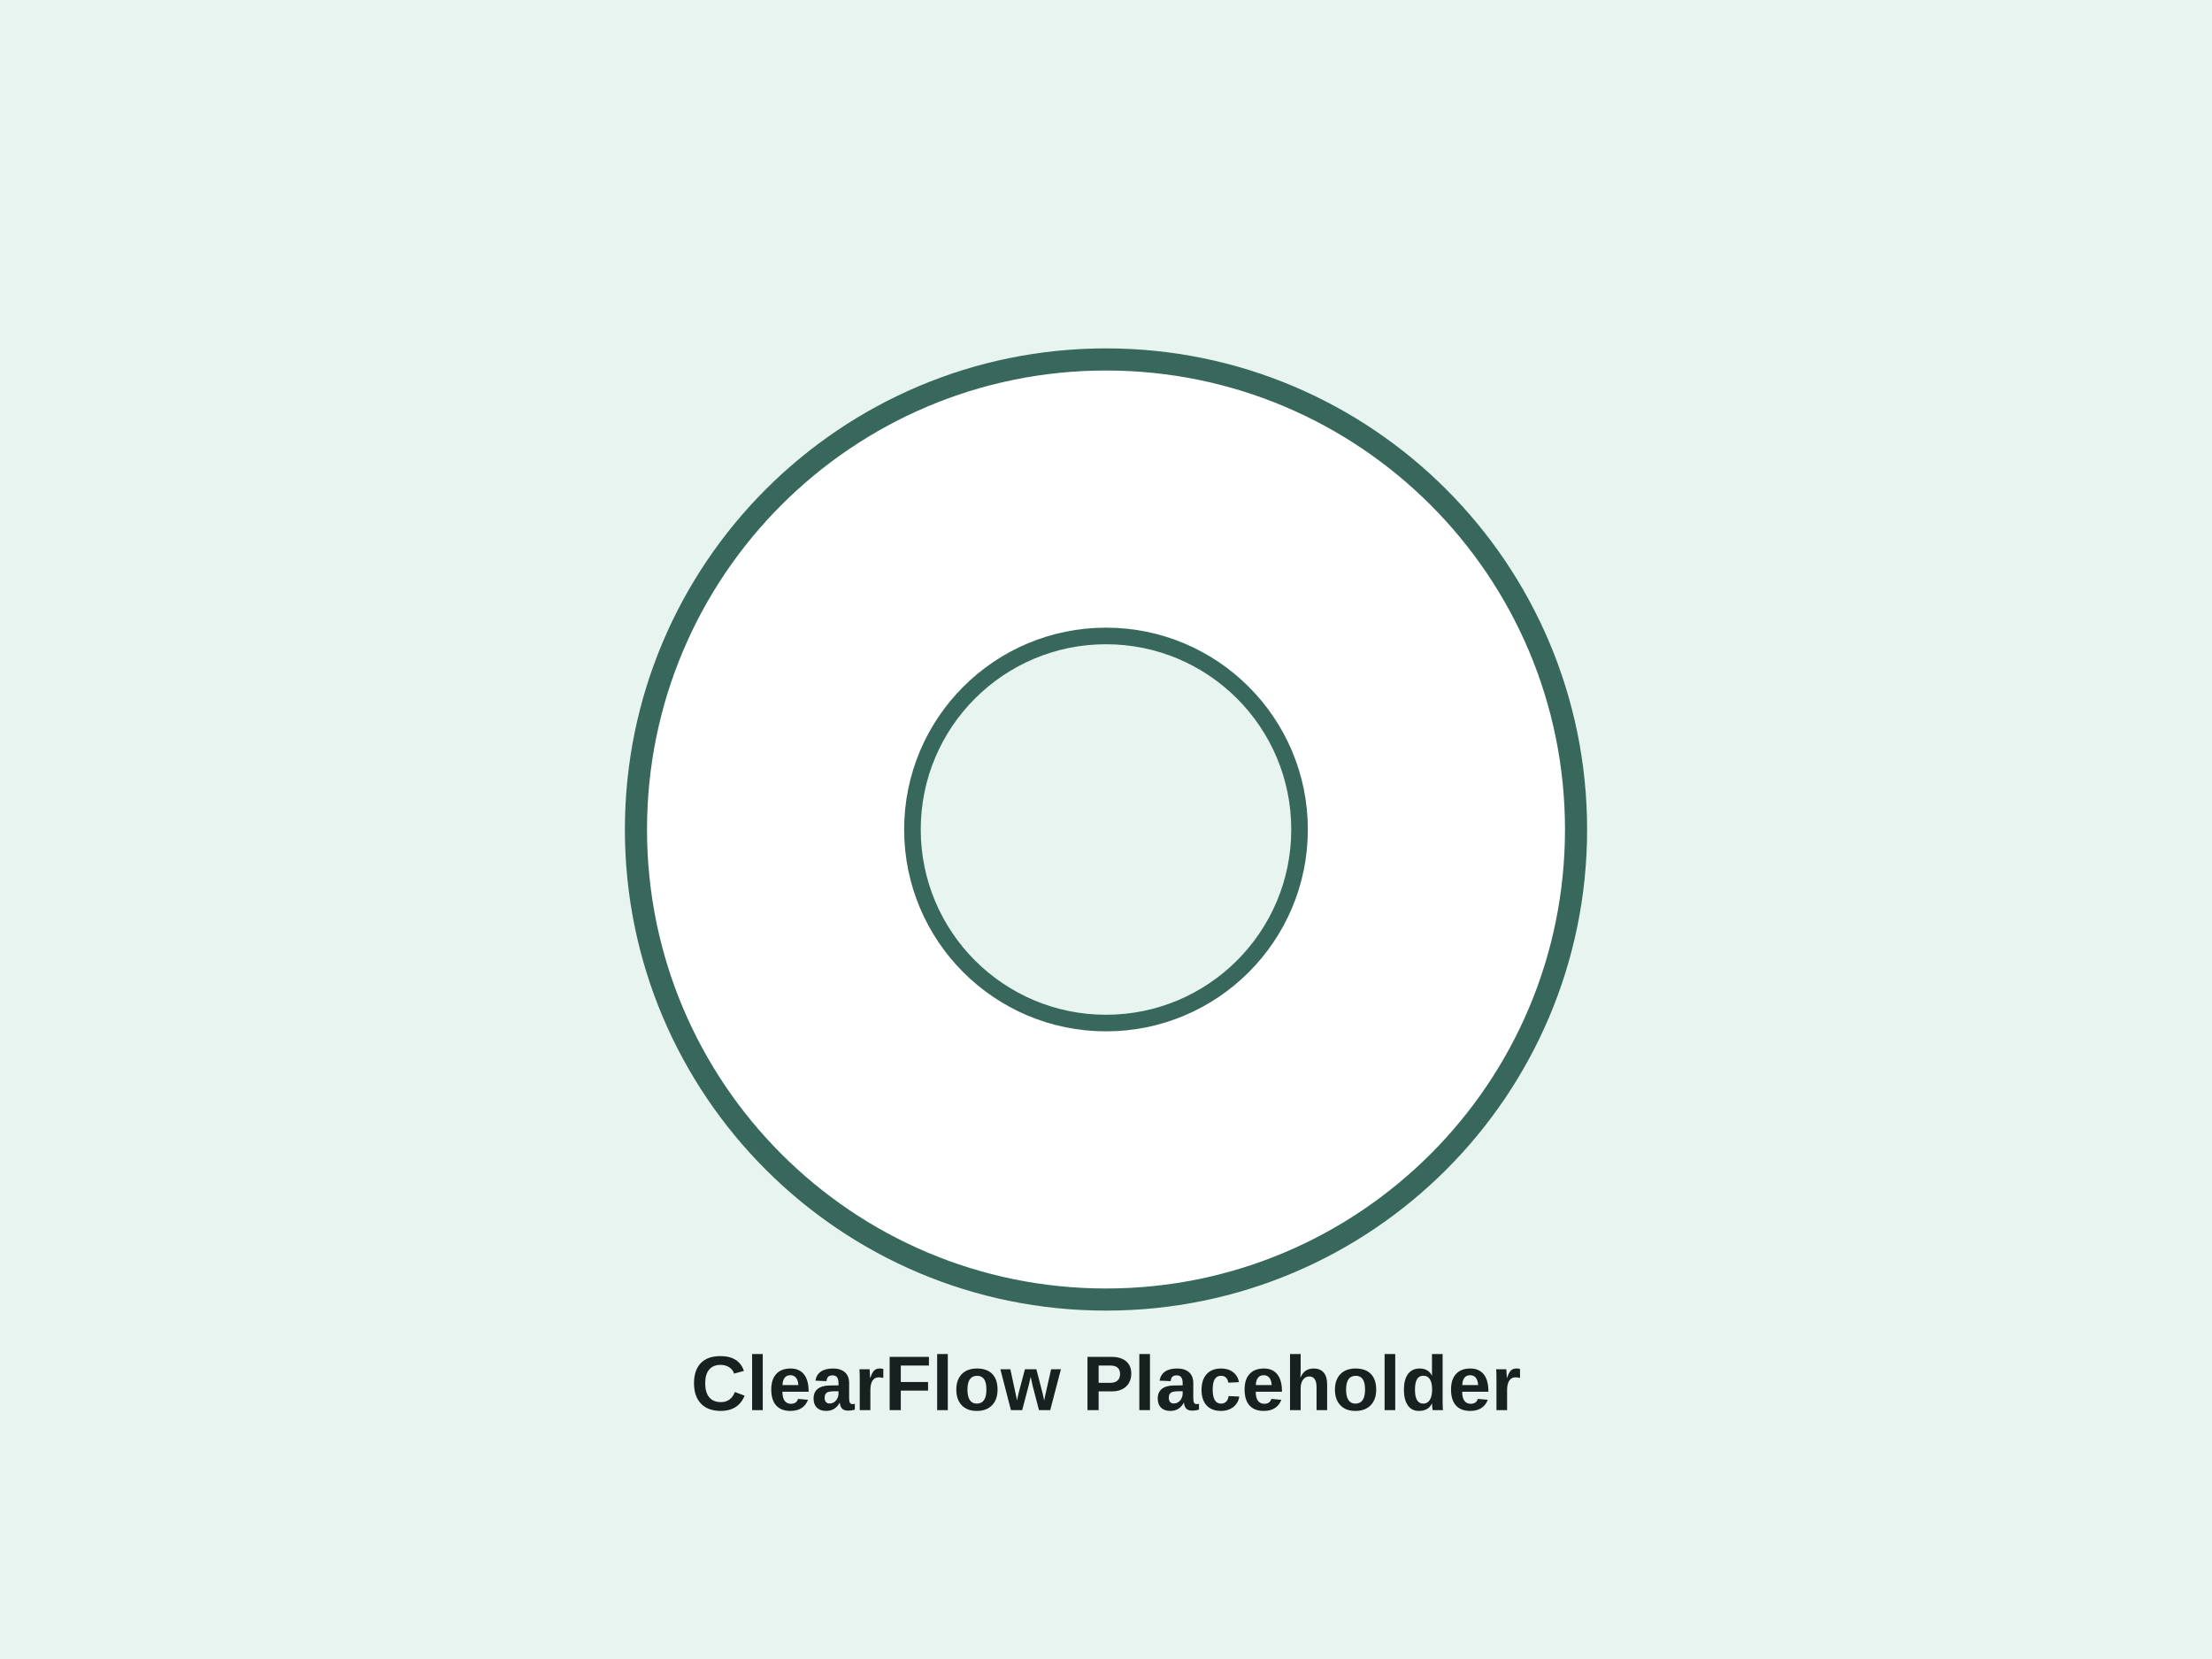
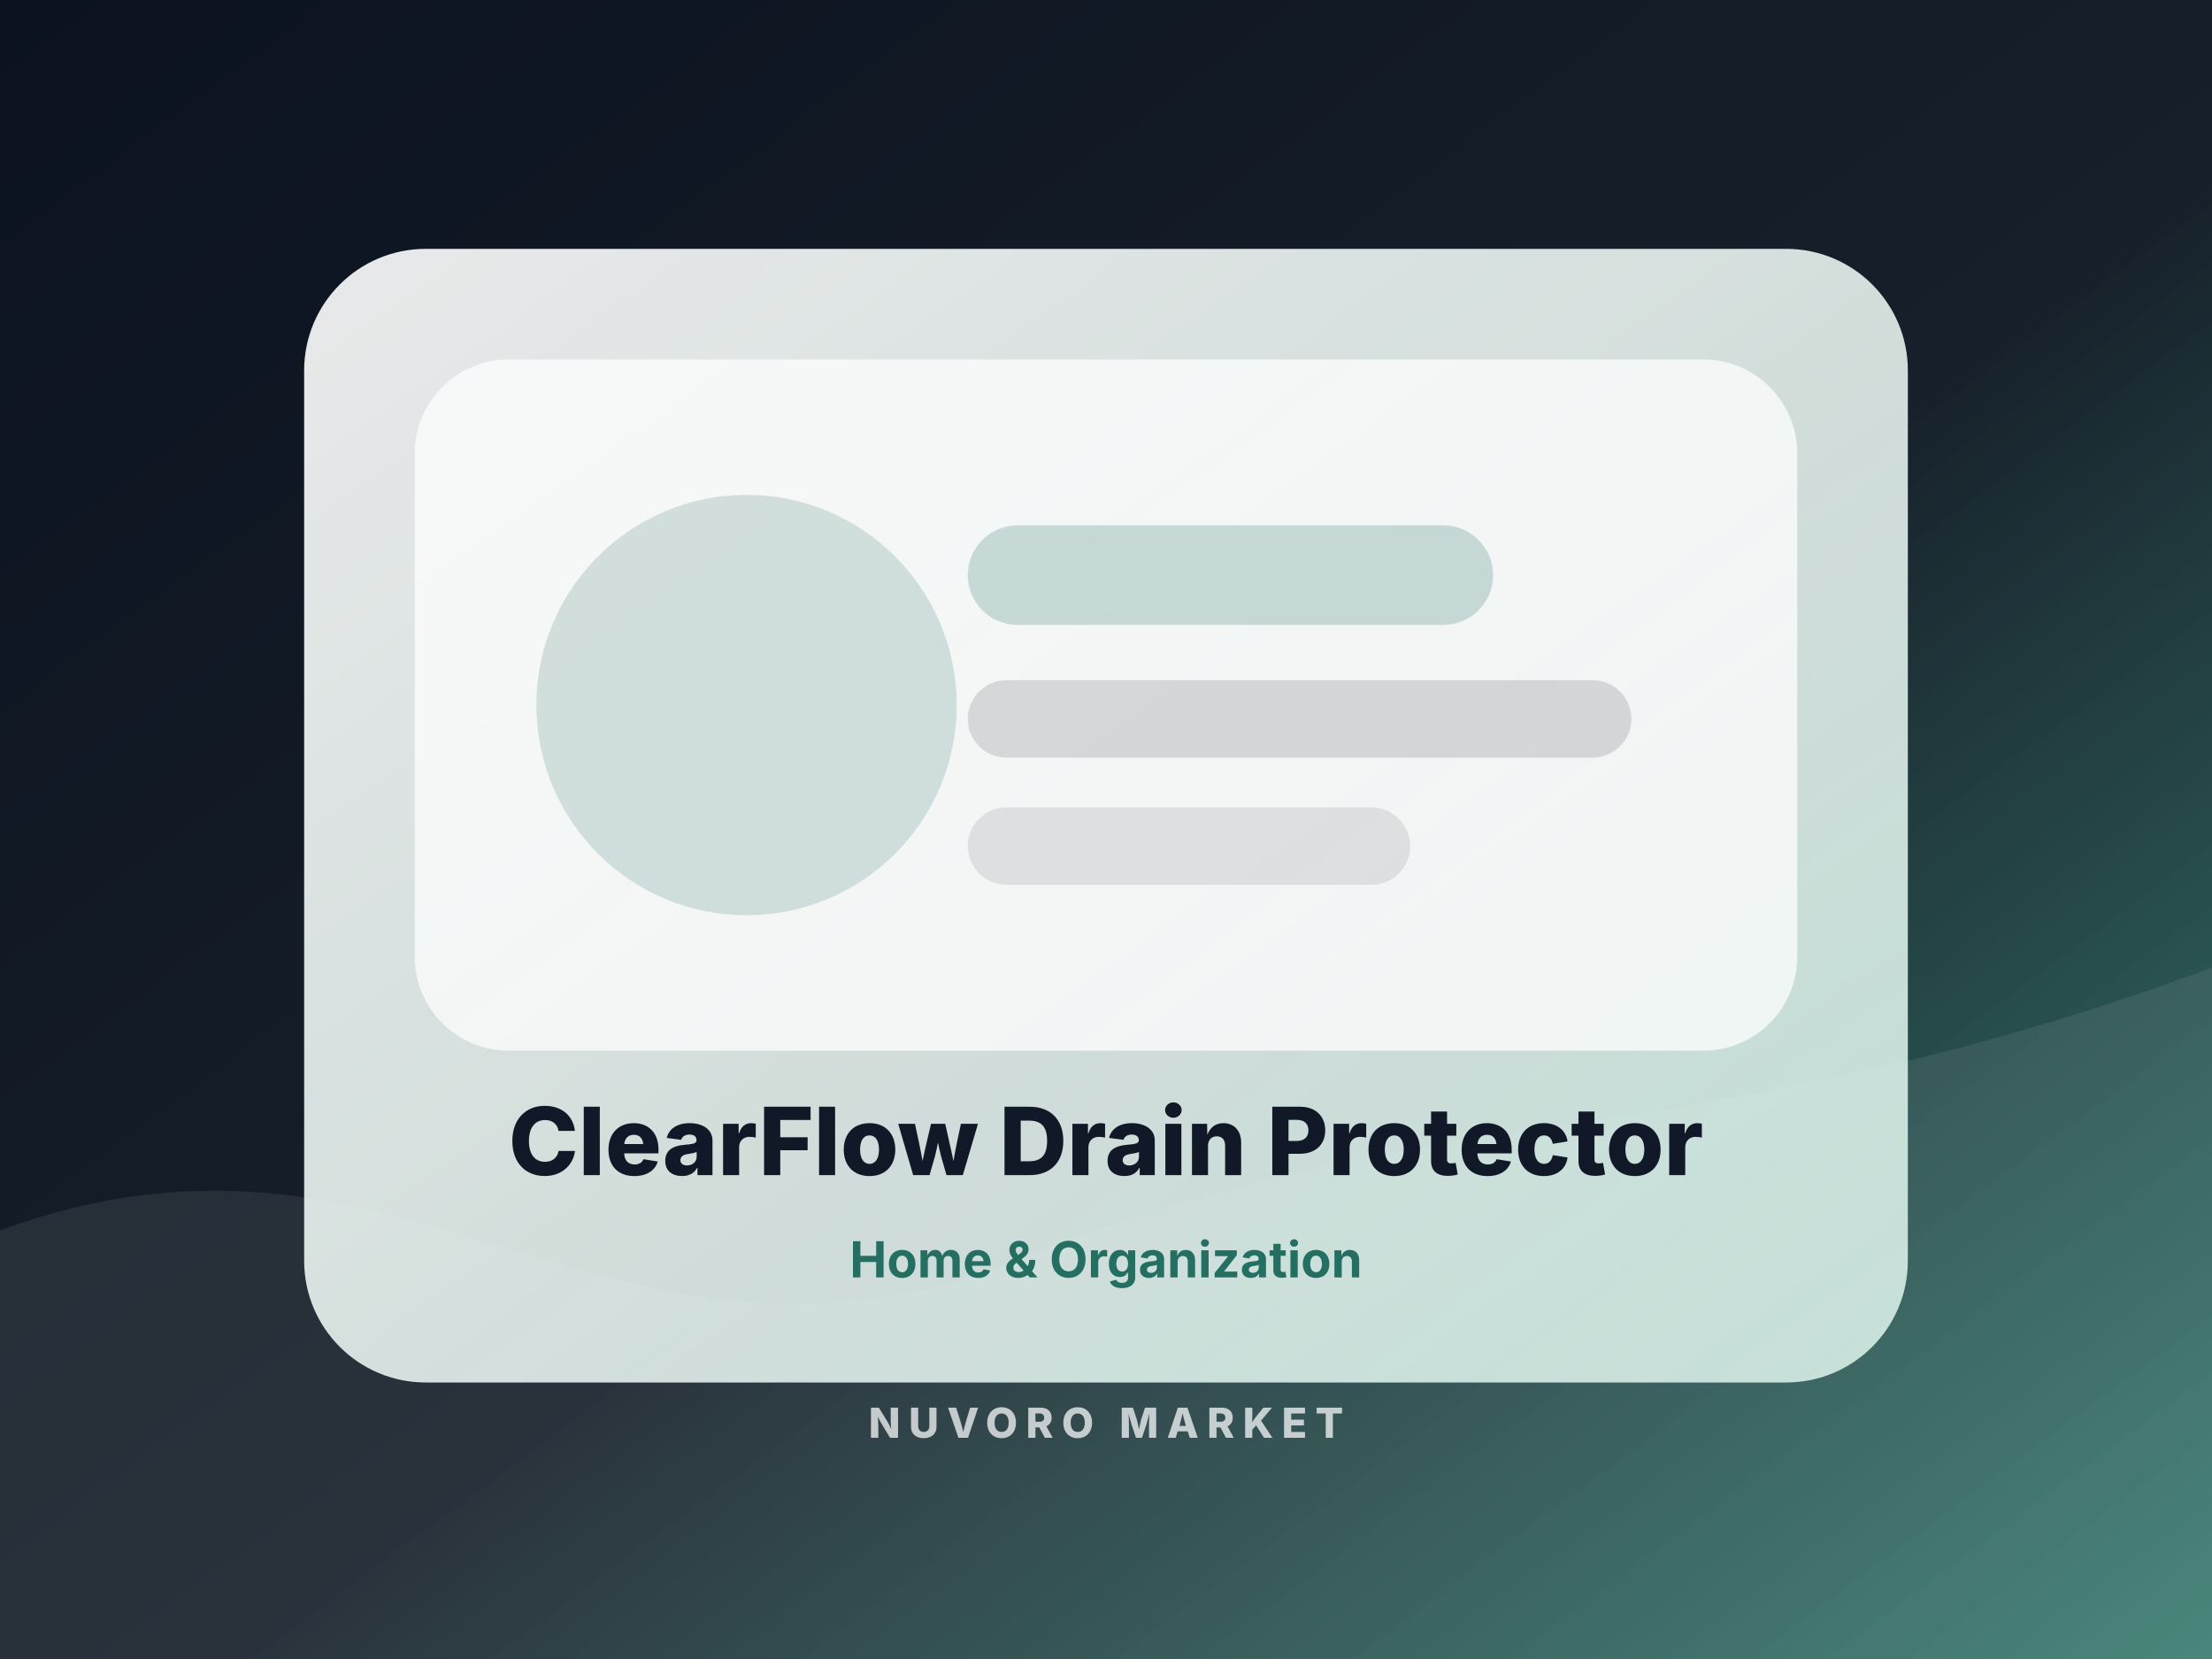
- <svg xmlns="http://www.w3.org/2000/svg" viewBox="0 0 800 600">
-   <rect width="800" height="600" fill="#e8f4ef" />
-   <circle cx="400" cy="300" r="170" fill="#fff" stroke="#37685b" stroke-width="8" />
-   <circle cx="400" cy="300" r="70" fill="#e8f4ef" stroke="#37685b" stroke-width="6" />
-   <text x="400" y="510" text-anchor="middle" font-family="Arial" font-size="28" font-weight="700" fill="#17211f">ClearFlow Placeholder</text>
+ <svg xmlns="http://www.w3.org/2000/svg" viewBox="0 0 800 600" role="img" aria-label="ClearFlow Drain Protector product visual">
+   <defs>
+     <linearGradient id="bg" x1="0" y1="0" x2="1" y2="1">
+       <stop offset="0" stop-color="#0c1220" />
+       <stop offset="0.55" stop-color="#17202a" />
+       <stop offset="1" stop-color="#256f62" stop-opacity="0.9" />
+     </linearGradient>
+     <linearGradient id="card" x1="0" y1="0" x2="1" y2="1">
+       <stop offset="0" stop-color="#ffffff" stop-opacity="0.95" />
+       <stop offset="1" stop-color="#dff6ee" stop-opacity="0.88" />
+     </linearGradient>
+   </defs>
+   <rect width="800" height="600" rx="0" fill="url(#bg)" />
+   <path d="M0 445 C150 390 220 515 370 455 C520 395 610 420 800 350 L800 600 L0 600 Z" fill="#ffffff" opacity="0.08" />
+   <rect x="110" y="90" width="580" height="410" rx="44" fill="url(#card)" opacity="0.95" />
+   <rect x="150" y="130" width="500" height="250" rx="34" fill="#ffffff" opacity="0.72" />
+   <circle cx="270" cy="255" r="76" fill="#256f62" opacity="0.18" />
+   <rect x="350" y="190" width="190" height="36" rx="18" fill="#256f62" opacity="0.22" />
+   <rect x="350" y="246" width="240" height="28" rx="14" fill="#111827" opacity="0.14" />
+   <rect x="350" y="292" width="160" height="28" rx="14" fill="#111827" opacity="0.10" />
+   <text x="400" y="425" text-anchor="middle" font-family="Inter, Arial, sans-serif" font-size="34" font-weight="800" fill="#111827">ClearFlow Drain Protector</text>
+   <text x="400" y="462" text-anchor="middle" font-family="Inter, Arial, sans-serif" font-size="18" font-weight="700" fill="#256f62">Home &amp; Organization</text>
+   <text x="400" y="520" text-anchor="middle" font-family="Inter, Arial, sans-serif" font-size="15" font-weight="800" letter-spacing="3" fill="#ffffff" opacity="0.72">NUVORO MARKET</text>
</svg>
